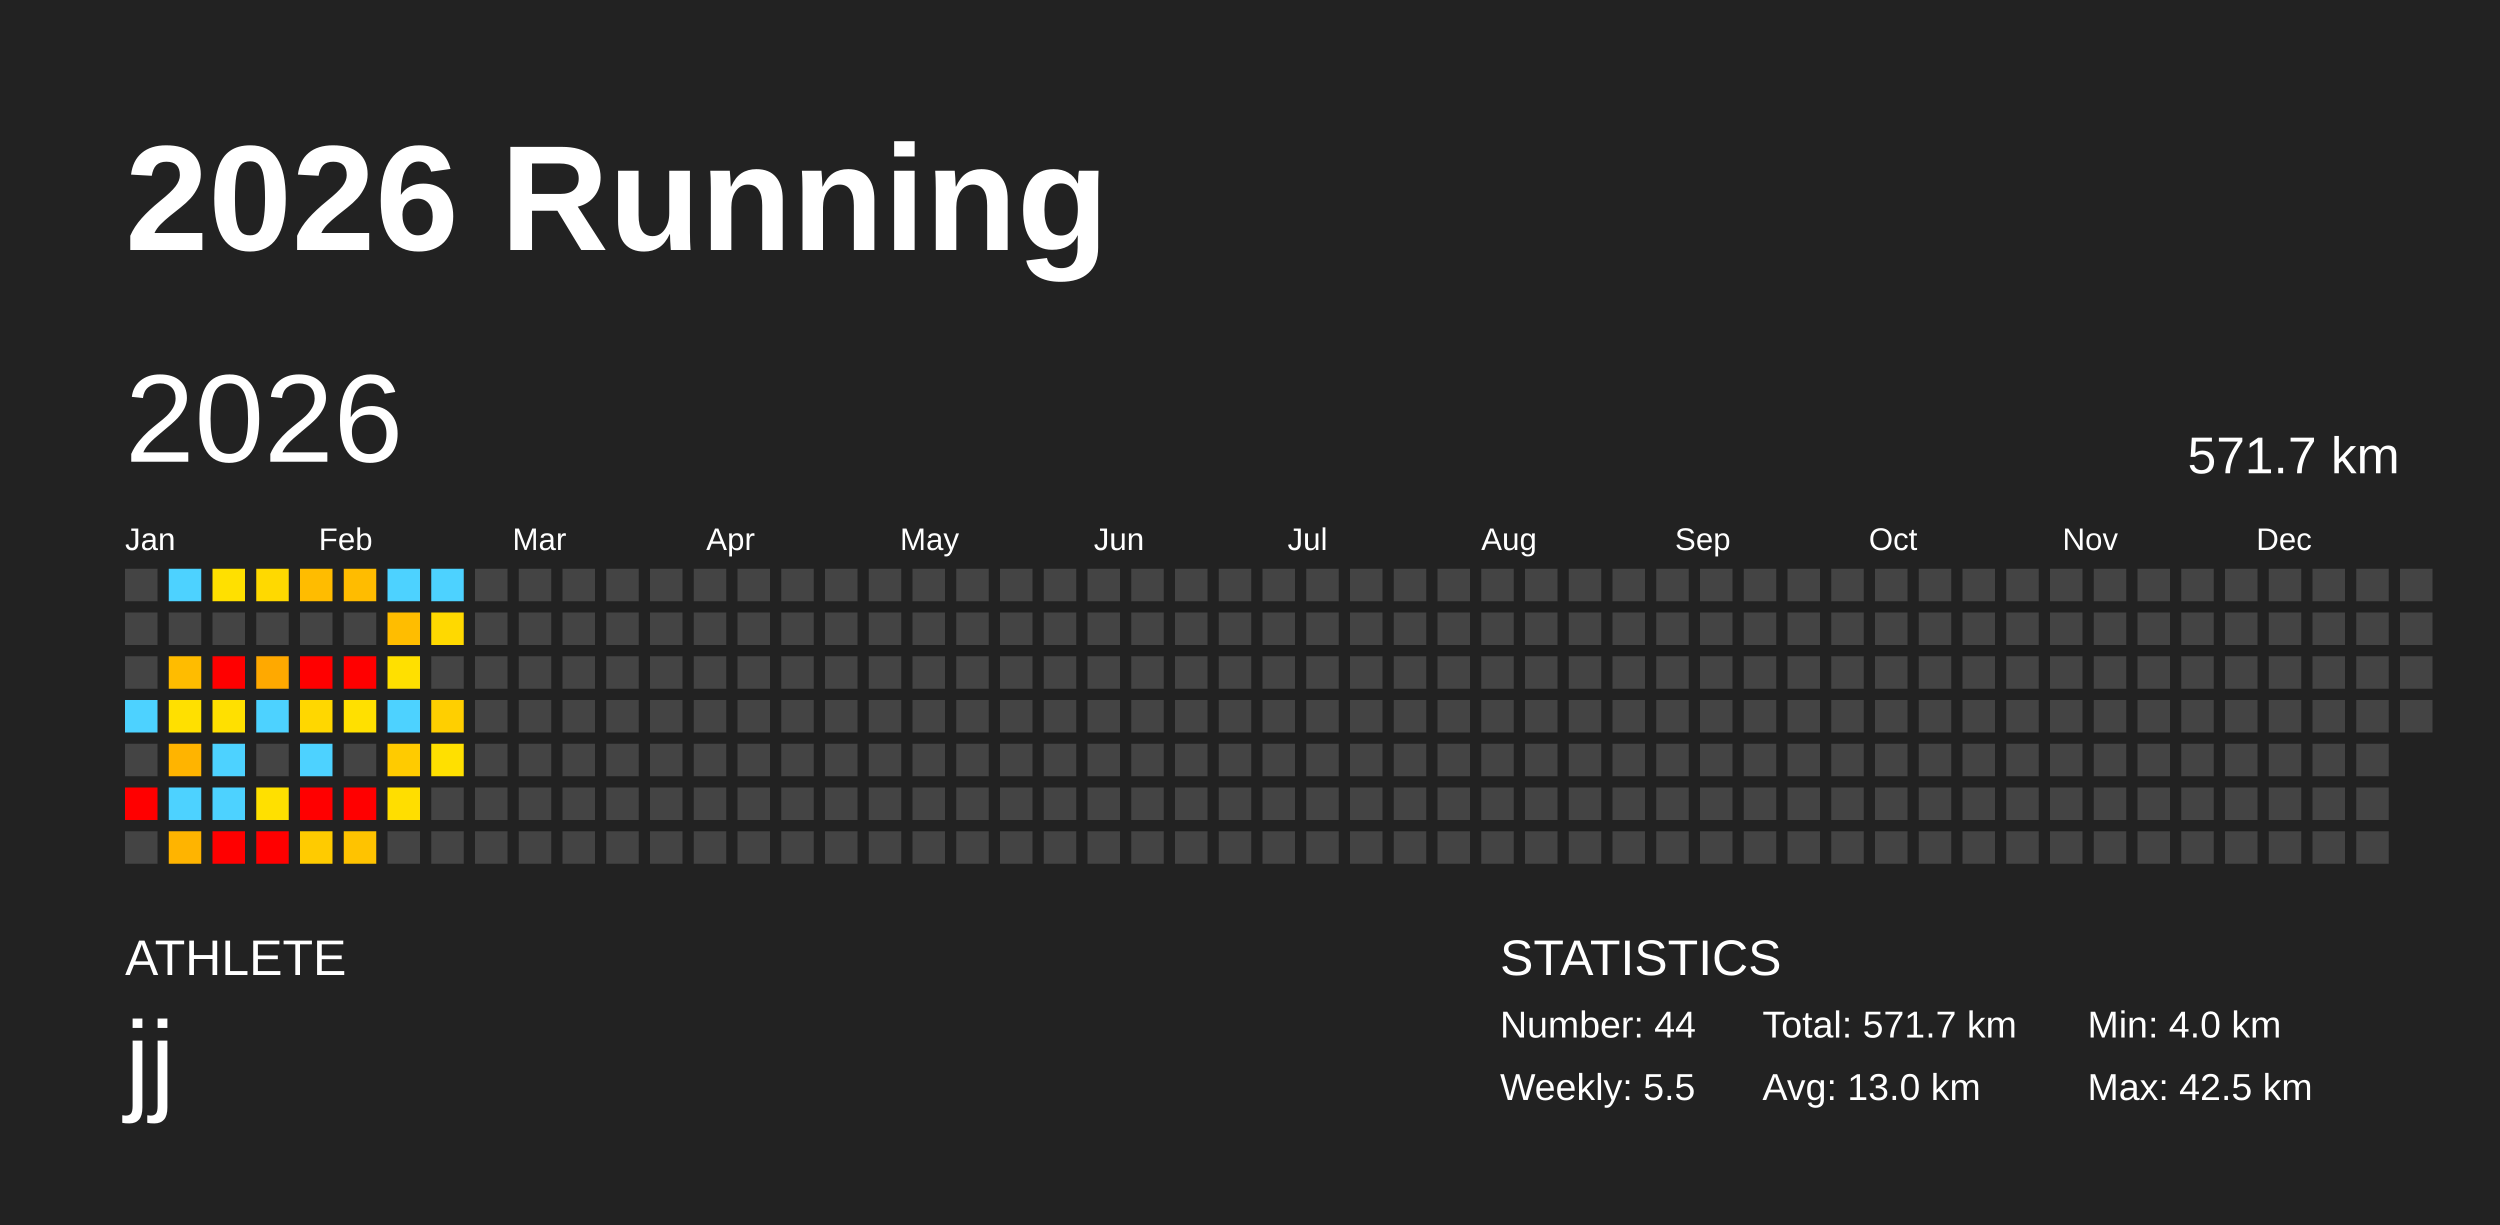
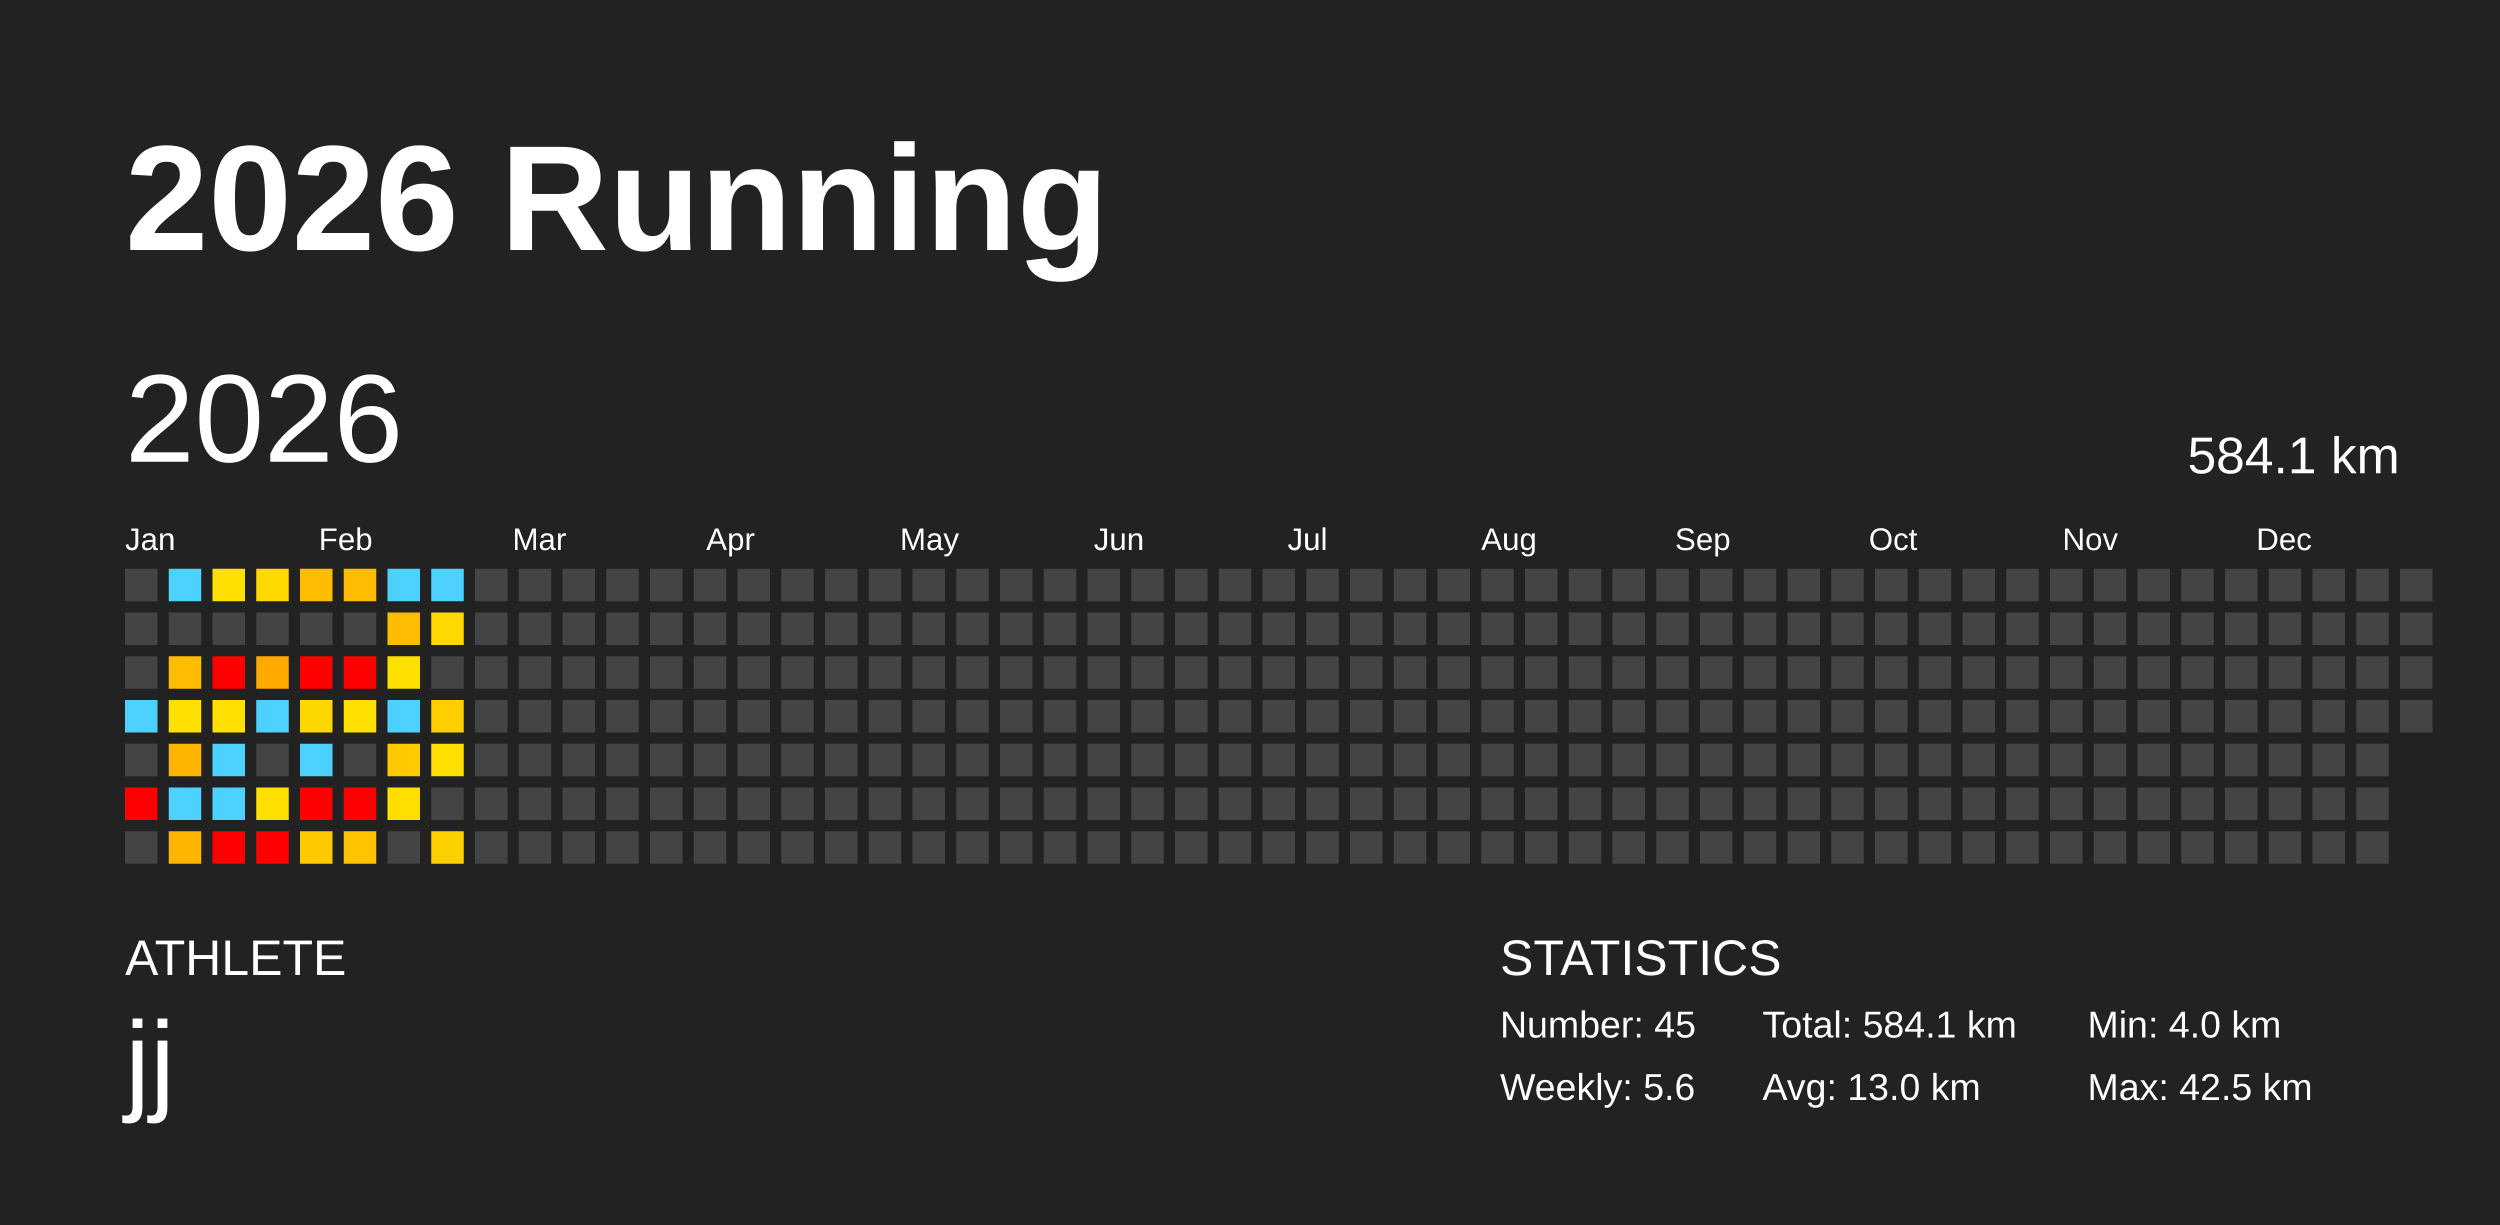
<svg xmlns="http://www.w3.org/2000/svg" baseProfile="full" height="98mm" version="1.1" viewBox="0,0,200,98" width="200mm">
  <defs />
  <rect fill="#222222" height="98" width="200" x="0" y="0" />
  <text fill="#FFFFFF" style="font-size:12px; font-family:Arial; font-weight:bold;" x="10" y="20">2026 Running</text>
  <text fill="#FFFFFF" style="font-size:4px; font-family:Arial" x="10" y="78">ATHLETE</text>
  <text fill="#FFFFFF" style="font-size:9px; font-family:Arial" x="10" y="88">jj</text>
  <text fill="#FFFFFF" style="font-size:4px; font-family:Arial" x="120" y="78">STATISTICS</text>
-   <text fill="#FFFFFF" style="font-size:3px; font-family:Arial" x="120" y="83">Number: 44</text>
-   <text fill="#FFFFFF" style="font-size:3px; font-family:Arial" x="120" y="88">Weekly: 5.5</text>
-   <text fill="#FFFFFF" style="font-size:3px; font-family:Arial" x="141" y="83">Total: 571.7 km</text>
+   <text fill="#FFFFFF" style="font-size:3px; font-family:Arial" x="120" y="83">Number: 45</text>
+   <text fill="#FFFFFF" style="font-size:3px; font-family:Arial" x="120" y="88">Weekly: 5.6</text>
+   <text fill="#FFFFFF" style="font-size:3px; font-family:Arial" x="141" y="83">Total: 584.1 km</text>
  <text fill="#FFFFFF" style="font-size:3px; font-family:Arial" x="141" y="88">Avg: 13.0 km</text>
  <text fill="#FFFFFF" style="font-size:3px; font-family:Arial" x="167" y="83">Min: 4.0 km</text>
  <text fill="#FFFFFF" style="font-size:3px; font-family:Arial" x="167" y="88">Max: 42.5 km</text>
  <text dominant-baseline="hanging" fill="#FFFFFF" style="font-size:10.0px; font-family:Arial;" x="10" y="30">2026</text>
-   <text dominant-baseline="hanging" fill="#FFFFFF" style="font-size:4.125px; font-family:Arial;" x="175" y="35">571.7 km</text>
+   <text dominant-baseline="hanging" fill="#FFFFFF" style="font-size:4.125px; font-family:Arial;" x="175" y="35">584.1 km</text>
  <text fill="#FFFFFF" style="font-size:2.5px; font-family:Arial" x="10.0" y="44">Jan</text>
  <text fill="#FFFFFF" style="font-size:2.5px; font-family:Arial" x="25.5" y="44">Feb</text>
  <text fill="#FFFFFF" style="font-size:2.5px; font-family:Arial" x="41.0" y="44">Mar</text>
  <text fill="#FFFFFF" style="font-size:2.5px; font-family:Arial" x="56.5" y="44">Apr</text>
  <text fill="#FFFFFF" style="font-size:2.5px; font-family:Arial" x="72.0" y="44">May</text>
  <text fill="#FFFFFF" style="font-size:2.5px; font-family:Arial" x="87.5" y="44">Jun</text>
  <text fill="#FFFFFF" style="font-size:2.5px; font-family:Arial" x="103.0" y="44">Jul</text>
  <text fill="#FFFFFF" style="font-size:2.5px; font-family:Arial" x="118.5" y="44">Aug</text>
  <text fill="#FFFFFF" style="font-size:2.5px; font-family:Arial" x="134.0" y="44">Sep</text>
  <text fill="#FFFFFF" style="font-size:2.5px; font-family:Arial" x="149.5" y="44">Oct</text>
  <text fill="#FFFFFF" style="font-size:2.5px; font-family:Arial" x="165.0" y="44">Nov</text>
  <text fill="#FFFFFF" style="font-size:2.5px; font-family:Arial" x="180.5" y="44">Dec</text>
  <rect fill="#444444" height="2.6" width="2.6" x="10.0" y="45.5" />
  <rect fill="#444444" height="2.6" width="2.6" x="10.0" y="49.0" />
  <rect fill="#444444" height="2.6" width="2.6" x="10.0" y="52.5" />
  <rect fill="#4dd2ff" height="2.6" width="2.6" x="10.0" y="56.0" />
  <rect fill="#444444" height="2.6" width="2.6" x="10.0" y="59.5" />
  <rect fill="red" height="2.6" width="2.6" x="10.0" y="63.0" />
  <rect fill="#444444" height="2.6" width="2.6" x="10.0" y="66.5" />
  <rect fill="#4dd2ff" height="2.6" width="2.6" x="13.5" y="45.5" />
  <rect fill="#444444" height="2.6" width="2.6" x="13.5" y="49.0" />
  <rect fill="#ffbc00" height="2.6" width="2.6" x="13.5" y="52.5" />
  <rect fill="#ffe000" height="2.6" width="2.6" x="13.5" y="56.0" />
  <rect fill="#ffb400" height="2.6" width="2.6" x="13.5" y="59.5" />
  <rect fill="#4dd2ff" height="2.6" width="2.6" x="13.5" y="63.0" />
  <rect fill="#ffb400" height="2.6" width="2.6" x="13.5" y="66.5" />
  <rect fill="#ffe000" height="2.6" width="2.6" x="17.0" y="45.5" />
  <rect fill="#444444" height="2.6" width="2.6" x="17.0" y="49.0" />
  <rect fill="red" height="2.6" width="2.6" x="17.0" y="52.5" />
  <rect fill="#ffe000" height="2.6" width="2.6" x="17.0" y="56.0" />
  <rect fill="#4dd2ff" height="2.6" width="2.6" x="17.0" y="59.5" />
  <rect fill="#4dd2ff" height="2.6" width="2.6" x="17.0" y="63.0" />
  <rect fill="red" height="2.6" width="2.6" x="17.0" y="66.5" />
  <rect fill="#ffd900" height="2.6" width="2.6" x="20.5" y="45.5" />
  <rect fill="#444444" height="2.6" width="2.6" x="20.5" y="49.0" />
  <rect fill="#ffa900" height="2.6" width="2.6" x="20.5" y="52.5" />
  <rect fill="#4dd2ff" height="2.6" width="2.6" x="20.5" y="56.0" />
  <rect fill="#444444" height="2.6" width="2.6" x="20.5" y="59.5" />
  <rect fill="#ffe000" height="2.6" width="2.6" x="20.5" y="63.0" />
  <rect fill="red" height="2.6" width="2.6" x="20.5" y="66.5" />
  <rect fill="#ffbc00" height="2.6" width="2.6" x="24.0" y="45.5" />
  <rect fill="#444444" height="2.6" width="2.6" x="24.0" y="49.0" />
  <rect fill="red" height="2.6" width="2.6" x="24.0" y="52.5" />
  <rect fill="#ffd700" height="2.6" width="2.6" x="24.0" y="56.0" />
  <rect fill="#4dd2ff" height="2.6" width="2.6" x="24.0" y="59.5" />
  <rect fill="red" height="2.6" width="2.6" x="24.0" y="63.0" />
  <rect fill="#ffcb00" height="2.6" width="2.6" x="24.0" y="66.5" />
  <rect fill="#ffbc00" height="2.6" width="2.6" x="27.5" y="45.5" />
  <rect fill="#444444" height="2.6" width="2.6" x="27.5" y="49.0" />
  <rect fill="red" height="2.6" width="2.6" x="27.5" y="52.5" />
  <rect fill="#ffe000" height="2.6" width="2.6" x="27.5" y="56.0" />
  <rect fill="#444444" height="2.6" width="2.6" x="27.5" y="59.5" />
  <rect fill="red" height="2.6" width="2.6" x="27.5" y="63.0" />
  <rect fill="#ffc300" height="2.6" width="2.6" x="27.5" y="66.5" />
  <rect fill="#4dd2ff" height="2.6" width="2.6" x="31.0" y="45.5" />
  <rect fill="#ffbd00" height="2.6" width="2.6" x="31.0" y="49.0" />
  <rect fill="#ffe000" height="2.6" width="2.6" x="31.0" y="52.5" />
  <rect fill="#4dd2ff" height="2.6" width="2.6" x="31.0" y="56.0" />
  <rect fill="#ffcb00" height="2.6" width="2.6" x="31.0" y="59.5" />
  <rect fill="#ffde00" height="2.6" width="2.6" x="31.0" y="63.0" />
  <rect fill="#444444" height="2.6" width="2.6" x="31.0" y="66.5" />
  <rect fill="#4dd2ff" height="2.6" width="2.6" x="34.5" y="45.5" />
  <rect fill="#ffd900" height="2.6" width="2.6" x="34.5" y="49.0" />
  <rect fill="#444444" height="2.6" width="2.6" x="34.5" y="52.5" />
  <rect fill="#ffcf00" height="2.6" width="2.6" x="34.5" y="56.0" />
  <rect fill="#ffe000" height="2.6" width="2.6" x="34.5" y="59.5" />
  <rect fill="#444444" height="2.6" width="2.6" x="34.5" y="63.0" />
-   <rect fill="#444444" height="2.6" width="2.6" x="34.5" y="66.5" />
+   <rect fill="#ffd000" height="2.6" width="2.6" x="34.5" y="66.5" />
  <rect fill="#444444" height="2.6" width="2.6" x="38.0" y="45.5" />
  <rect fill="#444444" height="2.6" width="2.6" x="38.0" y="49.0" />
  <rect fill="#444444" height="2.6" width="2.6" x="38.0" y="52.5" />
  <rect fill="#444444" height="2.6" width="2.6" x="38.0" y="56.0" />
  <rect fill="#444444" height="2.6" width="2.6" x="38.0" y="59.5" />
  <rect fill="#444444" height="2.6" width="2.6" x="38.0" y="63.0" />
  <rect fill="#444444" height="2.6" width="2.6" x="38.0" y="66.5" />
  <rect fill="#444444" height="2.6" width="2.6" x="41.5" y="45.5" />
  <rect fill="#444444" height="2.6" width="2.6" x="41.5" y="49.0" />
  <rect fill="#444444" height="2.6" width="2.6" x="41.5" y="52.5" />
  <rect fill="#444444" height="2.6" width="2.6" x="41.5" y="56.0" />
  <rect fill="#444444" height="2.6" width="2.6" x="41.5" y="59.5" />
  <rect fill="#444444" height="2.6" width="2.6" x="41.5" y="63.0" />
  <rect fill="#444444" height="2.6" width="2.6" x="41.5" y="66.5" />
  <rect fill="#444444" height="2.6" width="2.6" x="45.0" y="45.5" />
  <rect fill="#444444" height="2.6" width="2.6" x="45.0" y="49.0" />
  <rect fill="#444444" height="2.6" width="2.6" x="45.0" y="52.5" />
  <rect fill="#444444" height="2.6" width="2.6" x="45.0" y="56.0" />
  <rect fill="#444444" height="2.6" width="2.6" x="45.0" y="59.5" />
  <rect fill="#444444" height="2.6" width="2.6" x="45.0" y="63.0" />
  <rect fill="#444444" height="2.6" width="2.6" x="45.0" y="66.5" />
  <rect fill="#444444" height="2.6" width="2.6" x="48.5" y="45.5" />
  <rect fill="#444444" height="2.6" width="2.6" x="48.5" y="49.0" />
  <rect fill="#444444" height="2.6" width="2.6" x="48.5" y="52.5" />
  <rect fill="#444444" height="2.6" width="2.6" x="48.5" y="56.0" />
  <rect fill="#444444" height="2.6" width="2.6" x="48.5" y="59.5" />
  <rect fill="#444444" height="2.6" width="2.6" x="48.5" y="63.0" />
  <rect fill="#444444" height="2.6" width="2.6" x="48.5" y="66.5" />
  <rect fill="#444444" height="2.6" width="2.6" x="52.0" y="45.5" />
  <rect fill="#444444" height="2.6" width="2.6" x="52.0" y="49.0" />
  <rect fill="#444444" height="2.6" width="2.6" x="52.0" y="52.5" />
  <rect fill="#444444" height="2.6" width="2.6" x="52.0" y="56.0" />
  <rect fill="#444444" height="2.6" width="2.6" x="52.0" y="59.5" />
  <rect fill="#444444" height="2.6" width="2.6" x="52.0" y="63.0" />
  <rect fill="#444444" height="2.6" width="2.6" x="52.0" y="66.5" />
  <rect fill="#444444" height="2.6" width="2.6" x="55.5" y="45.5" />
  <rect fill="#444444" height="2.6" width="2.6" x="55.5" y="49.0" />
  <rect fill="#444444" height="2.6" width="2.6" x="55.5" y="52.5" />
  <rect fill="#444444" height="2.6" width="2.6" x="55.5" y="56.0" />
  <rect fill="#444444" height="2.6" width="2.6" x="55.5" y="59.5" />
  <rect fill="#444444" height="2.6" width="2.6" x="55.5" y="63.0" />
  <rect fill="#444444" height="2.6" width="2.6" x="55.5" y="66.5" />
  <rect fill="#444444" height="2.6" width="2.6" x="59.0" y="45.5" />
  <rect fill="#444444" height="2.6" width="2.6" x="59.0" y="49.0" />
  <rect fill="#444444" height="2.6" width="2.6" x="59.0" y="52.5" />
  <rect fill="#444444" height="2.6" width="2.6" x="59.0" y="56.0" />
  <rect fill="#444444" height="2.6" width="2.6" x="59.0" y="59.5" />
  <rect fill="#444444" height="2.6" width="2.6" x="59.0" y="63.0" />
  <rect fill="#444444" height="2.6" width="2.6" x="59.0" y="66.5" />
  <rect fill="#444444" height="2.6" width="2.6" x="62.5" y="45.5" />
  <rect fill="#444444" height="2.6" width="2.6" x="62.5" y="49.0" />
  <rect fill="#444444" height="2.6" width="2.6" x="62.5" y="52.5" />
  <rect fill="#444444" height="2.6" width="2.6" x="62.5" y="56.0" />
  <rect fill="#444444" height="2.6" width="2.6" x="62.5" y="59.5" />
  <rect fill="#444444" height="2.6" width="2.6" x="62.5" y="63.0" />
  <rect fill="#444444" height="2.6" width="2.6" x="62.5" y="66.5" />
  <rect fill="#444444" height="2.6" width="2.6" x="66.0" y="45.5" />
  <rect fill="#444444" height="2.6" width="2.6" x="66.0" y="49.0" />
  <rect fill="#444444" height="2.6" width="2.6" x="66.0" y="52.5" />
  <rect fill="#444444" height="2.6" width="2.6" x="66.0" y="56.0" />
  <rect fill="#444444" height="2.6" width="2.6" x="66.0" y="59.5" />
  <rect fill="#444444" height="2.6" width="2.6" x="66.0" y="63.0" />
  <rect fill="#444444" height="2.6" width="2.6" x="66.0" y="66.5" />
  <rect fill="#444444" height="2.6" width="2.6" x="69.5" y="45.5" />
  <rect fill="#444444" height="2.6" width="2.6" x="69.5" y="49.0" />
  <rect fill="#444444" height="2.6" width="2.6" x="69.5" y="52.5" />
  <rect fill="#444444" height="2.6" width="2.6" x="69.5" y="56.0" />
  <rect fill="#444444" height="2.6" width="2.6" x="69.5" y="59.5" />
  <rect fill="#444444" height="2.6" width="2.6" x="69.5" y="63.0" />
  <rect fill="#444444" height="2.6" width="2.6" x="69.5" y="66.5" />
  <rect fill="#444444" height="2.6" width="2.6" x="73.0" y="45.5" />
  <rect fill="#444444" height="2.6" width="2.6" x="73.0" y="49.0" />
  <rect fill="#444444" height="2.6" width="2.6" x="73.0" y="52.5" />
  <rect fill="#444444" height="2.6" width="2.6" x="73.0" y="56.0" />
  <rect fill="#444444" height="2.6" width="2.6" x="73.0" y="59.5" />
  <rect fill="#444444" height="2.6" width="2.6" x="73.0" y="63.0" />
  <rect fill="#444444" height="2.6" width="2.6" x="73.0" y="66.5" />
  <rect fill="#444444" height="2.6" width="2.6" x="76.5" y="45.5" />
  <rect fill="#444444" height="2.6" width="2.6" x="76.5" y="49.0" />
  <rect fill="#444444" height="2.6" width="2.6" x="76.5" y="52.5" />
  <rect fill="#444444" height="2.6" width="2.6" x="76.5" y="56.0" />
  <rect fill="#444444" height="2.6" width="2.6" x="76.5" y="59.5" />
  <rect fill="#444444" height="2.6" width="2.6" x="76.5" y="63.0" />
  <rect fill="#444444" height="2.6" width="2.6" x="76.5" y="66.5" />
  <rect fill="#444444" height="2.6" width="2.6" x="80.0" y="45.5" />
  <rect fill="#444444" height="2.6" width="2.6" x="80.0" y="49.0" />
  <rect fill="#444444" height="2.6" width="2.6" x="80.0" y="52.5" />
  <rect fill="#444444" height="2.6" width="2.6" x="80.0" y="56.0" />
  <rect fill="#444444" height="2.6" width="2.6" x="80.0" y="59.5" />
  <rect fill="#444444" height="2.6" width="2.6" x="80.0" y="63.0" />
  <rect fill="#444444" height="2.6" width="2.6" x="80.0" y="66.5" />
  <rect fill="#444444" height="2.6" width="2.6" x="83.5" y="45.5" />
  <rect fill="#444444" height="2.6" width="2.6" x="83.5" y="49.0" />
  <rect fill="#444444" height="2.6" width="2.6" x="83.5" y="52.5" />
  <rect fill="#444444" height="2.6" width="2.6" x="83.5" y="56.0" />
  <rect fill="#444444" height="2.6" width="2.6" x="83.5" y="59.5" />
  <rect fill="#444444" height="2.6" width="2.6" x="83.5" y="63.0" />
  <rect fill="#444444" height="2.6" width="2.6" x="83.5" y="66.5" />
  <rect fill="#444444" height="2.6" width="2.6" x="87.0" y="45.5" />
  <rect fill="#444444" height="2.6" width="2.6" x="87.0" y="49.0" />
  <rect fill="#444444" height="2.6" width="2.6" x="87.0" y="52.5" />
  <rect fill="#444444" height="2.6" width="2.6" x="87.0" y="56.0" />
  <rect fill="#444444" height="2.6" width="2.6" x="87.0" y="59.5" />
  <rect fill="#444444" height="2.6" width="2.6" x="87.0" y="63.0" />
  <rect fill="#444444" height="2.6" width="2.6" x="87.0" y="66.5" />
  <rect fill="#444444" height="2.6" width="2.6" x="90.5" y="45.5" />
  <rect fill="#444444" height="2.6" width="2.6" x="90.5" y="49.0" />
  <rect fill="#444444" height="2.6" width="2.6" x="90.5" y="52.5" />
  <rect fill="#444444" height="2.6" width="2.6" x="90.5" y="56.0" />
  <rect fill="#444444" height="2.6" width="2.6" x="90.5" y="59.5" />
  <rect fill="#444444" height="2.6" width="2.6" x="90.5" y="63.0" />
  <rect fill="#444444" height="2.6" width="2.6" x="90.5" y="66.5" />
  <rect fill="#444444" height="2.6" width="2.6" x="94.0" y="45.5" />
  <rect fill="#444444" height="2.6" width="2.6" x="94.0" y="49.0" />
  <rect fill="#444444" height="2.6" width="2.6" x="94.0" y="52.5" />
  <rect fill="#444444" height="2.6" width="2.6" x="94.0" y="56.0" />
  <rect fill="#444444" height="2.6" width="2.6" x="94.0" y="59.5" />
  <rect fill="#444444" height="2.6" width="2.6" x="94.0" y="63.0" />
  <rect fill="#444444" height="2.6" width="2.6" x="94.0" y="66.5" />
  <rect fill="#444444" height="2.6" width="2.6" x="97.5" y="45.5" />
  <rect fill="#444444" height="2.6" width="2.6" x="97.5" y="49.0" />
  <rect fill="#444444" height="2.6" width="2.6" x="97.5" y="52.5" />
  <rect fill="#444444" height="2.6" width="2.6" x="97.5" y="56.0" />
  <rect fill="#444444" height="2.6" width="2.6" x="97.5" y="59.5" />
  <rect fill="#444444" height="2.6" width="2.6" x="97.5" y="63.0" />
  <rect fill="#444444" height="2.6" width="2.6" x="97.5" y="66.5" />
  <rect fill="#444444" height="2.6" width="2.6" x="101.0" y="45.5" />
  <rect fill="#444444" height="2.6" width="2.6" x="101.0" y="49.0" />
  <rect fill="#444444" height="2.6" width="2.6" x="101.0" y="52.5" />
  <rect fill="#444444" height="2.6" width="2.6" x="101.0" y="56.0" />
  <rect fill="#444444" height="2.6" width="2.6" x="101.0" y="59.5" />
  <rect fill="#444444" height="2.6" width="2.6" x="101.0" y="63.0" />
  <rect fill="#444444" height="2.6" width="2.6" x="101.0" y="66.5" />
  <rect fill="#444444" height="2.6" width="2.6" x="104.5" y="45.5" />
  <rect fill="#444444" height="2.6" width="2.6" x="104.5" y="49.0" />
  <rect fill="#444444" height="2.6" width="2.6" x="104.5" y="52.5" />
  <rect fill="#444444" height="2.6" width="2.6" x="104.5" y="56.0" />
  <rect fill="#444444" height="2.6" width="2.6" x="104.5" y="59.5" />
  <rect fill="#444444" height="2.6" width="2.6" x="104.5" y="63.0" />
  <rect fill="#444444" height="2.6" width="2.6" x="104.5" y="66.5" />
  <rect fill="#444444" height="2.6" width="2.6" x="108.0" y="45.5" />
  <rect fill="#444444" height="2.6" width="2.6" x="108.0" y="49.0" />
  <rect fill="#444444" height="2.6" width="2.6" x="108.0" y="52.5" />
  <rect fill="#444444" height="2.6" width="2.6" x="108.0" y="56.0" />
  <rect fill="#444444" height="2.6" width="2.6" x="108.0" y="59.5" />
  <rect fill="#444444" height="2.6" width="2.6" x="108.0" y="63.0" />
  <rect fill="#444444" height="2.6" width="2.6" x="108.0" y="66.5" />
  <rect fill="#444444" height="2.6" width="2.6" x="111.5" y="45.5" />
  <rect fill="#444444" height="2.6" width="2.6" x="111.5" y="49.0" />
  <rect fill="#444444" height="2.6" width="2.6" x="111.5" y="52.5" />
  <rect fill="#444444" height="2.6" width="2.6" x="111.5" y="56.0" />
  <rect fill="#444444" height="2.6" width="2.6" x="111.5" y="59.5" />
  <rect fill="#444444" height="2.6" width="2.6" x="111.5" y="63.0" />
  <rect fill="#444444" height="2.6" width="2.6" x="111.5" y="66.5" />
  <rect fill="#444444" height="2.6" width="2.6" x="115.0" y="45.5" />
  <rect fill="#444444" height="2.6" width="2.6" x="115.0" y="49.0" />
  <rect fill="#444444" height="2.6" width="2.6" x="115.0" y="52.5" />
  <rect fill="#444444" height="2.6" width="2.6" x="115.0" y="56.0" />
  <rect fill="#444444" height="2.6" width="2.6" x="115.0" y="59.5" />
  <rect fill="#444444" height="2.6" width="2.6" x="115.0" y="63.0" />
  <rect fill="#444444" height="2.6" width="2.6" x="115.0" y="66.5" />
  <rect fill="#444444" height="2.6" width="2.6" x="118.5" y="45.5" />
  <rect fill="#444444" height="2.6" width="2.6" x="118.5" y="49.0" />
  <rect fill="#444444" height="2.6" width="2.6" x="118.5" y="52.5" />
  <rect fill="#444444" height="2.6" width="2.6" x="118.5" y="56.0" />
  <rect fill="#444444" height="2.6" width="2.6" x="118.5" y="59.5" />
  <rect fill="#444444" height="2.6" width="2.6" x="118.5" y="63.0" />
  <rect fill="#444444" height="2.6" width="2.6" x="118.5" y="66.5" />
  <rect fill="#444444" height="2.6" width="2.6" x="122.0" y="45.5" />
  <rect fill="#444444" height="2.6" width="2.6" x="122.0" y="49.0" />
  <rect fill="#444444" height="2.6" width="2.6" x="122.0" y="52.5" />
  <rect fill="#444444" height="2.6" width="2.6" x="122.0" y="56.0" />
  <rect fill="#444444" height="2.6" width="2.6" x="122.0" y="59.5" />
  <rect fill="#444444" height="2.6" width="2.6" x="122.0" y="63.0" />
  <rect fill="#444444" height="2.6" width="2.6" x="122.0" y="66.5" />
  <rect fill="#444444" height="2.6" width="2.6" x="125.5" y="45.5" />
  <rect fill="#444444" height="2.6" width="2.6" x="125.5" y="49.0" />
  <rect fill="#444444" height="2.6" width="2.6" x="125.5" y="52.5" />
  <rect fill="#444444" height="2.6" width="2.6" x="125.5" y="56.0" />
  <rect fill="#444444" height="2.6" width="2.6" x="125.5" y="59.5" />
  <rect fill="#444444" height="2.6" width="2.6" x="125.5" y="63.0" />
  <rect fill="#444444" height="2.6" width="2.6" x="125.5" y="66.5" />
  <rect fill="#444444" height="2.6" width="2.6" x="129.0" y="45.5" />
  <rect fill="#444444" height="2.6" width="2.6" x="129.0" y="49.0" />
  <rect fill="#444444" height="2.6" width="2.6" x="129.0" y="52.5" />
  <rect fill="#444444" height="2.6" width="2.6" x="129.0" y="56.0" />
  <rect fill="#444444" height="2.6" width="2.6" x="129.0" y="59.5" />
  <rect fill="#444444" height="2.6" width="2.6" x="129.0" y="63.0" />
  <rect fill="#444444" height="2.6" width="2.6" x="129.0" y="66.5" />
  <rect fill="#444444" height="2.6" width="2.6" x="132.5" y="45.5" />
  <rect fill="#444444" height="2.6" width="2.6" x="132.5" y="49.0" />
  <rect fill="#444444" height="2.6" width="2.6" x="132.5" y="52.5" />
  <rect fill="#444444" height="2.6" width="2.6" x="132.5" y="56.0" />
  <rect fill="#444444" height="2.6" width="2.6" x="132.5" y="59.5" />
  <rect fill="#444444" height="2.6" width="2.6" x="132.5" y="63.0" />
  <rect fill="#444444" height="2.6" width="2.6" x="132.5" y="66.5" />
  <rect fill="#444444" height="2.6" width="2.6" x="136.0" y="45.5" />
  <rect fill="#444444" height="2.6" width="2.6" x="136.0" y="49.0" />
  <rect fill="#444444" height="2.6" width="2.6" x="136.0" y="52.5" />
  <rect fill="#444444" height="2.6" width="2.6" x="136.0" y="56.0" />
  <rect fill="#444444" height="2.6" width="2.6" x="136.0" y="59.5" />
  <rect fill="#444444" height="2.6" width="2.6" x="136.0" y="63.0" />
  <rect fill="#444444" height="2.6" width="2.6" x="136.0" y="66.5" />
  <rect fill="#444444" height="2.6" width="2.6" x="139.5" y="45.5" />
  <rect fill="#444444" height="2.6" width="2.6" x="139.5" y="49.0" />
  <rect fill="#444444" height="2.6" width="2.6" x="139.5" y="52.5" />
  <rect fill="#444444" height="2.6" width="2.6" x="139.5" y="56.0" />
  <rect fill="#444444" height="2.6" width="2.6" x="139.5" y="59.5" />
  <rect fill="#444444" height="2.6" width="2.6" x="139.5" y="63.0" />
  <rect fill="#444444" height="2.6" width="2.6" x="139.5" y="66.5" />
  <rect fill="#444444" height="2.6" width="2.6" x="143.0" y="45.5" />
  <rect fill="#444444" height="2.6" width="2.6" x="143.0" y="49.0" />
  <rect fill="#444444" height="2.6" width="2.6" x="143.0" y="52.5" />
  <rect fill="#444444" height="2.6" width="2.6" x="143.0" y="56.0" />
  <rect fill="#444444" height="2.6" width="2.6" x="143.0" y="59.5" />
  <rect fill="#444444" height="2.6" width="2.6" x="143.0" y="63.0" />
  <rect fill="#444444" height="2.6" width="2.6" x="143.0" y="66.5" />
  <rect fill="#444444" height="2.6" width="2.6" x="146.5" y="45.5" />
  <rect fill="#444444" height="2.6" width="2.6" x="146.5" y="49.0" />
  <rect fill="#444444" height="2.6" width="2.6" x="146.5" y="52.5" />
  <rect fill="#444444" height="2.6" width="2.6" x="146.5" y="56.0" />
  <rect fill="#444444" height="2.6" width="2.6" x="146.5" y="59.5" />
  <rect fill="#444444" height="2.6" width="2.6" x="146.5" y="63.0" />
  <rect fill="#444444" height="2.6" width="2.6" x="146.5" y="66.5" />
  <rect fill="#444444" height="2.6" width="2.6" x="150.0" y="45.5" />
  <rect fill="#444444" height="2.6" width="2.6" x="150.0" y="49.0" />
  <rect fill="#444444" height="2.6" width="2.6" x="150.0" y="52.5" />
  <rect fill="#444444" height="2.6" width="2.6" x="150.0" y="56.0" />
  <rect fill="#444444" height="2.6" width="2.6" x="150.0" y="59.5" />
  <rect fill="#444444" height="2.6" width="2.6" x="150.0" y="63.0" />
  <rect fill="#444444" height="2.6" width="2.6" x="150.0" y="66.5" />
  <rect fill="#444444" height="2.6" width="2.6" x="153.5" y="45.5" />
  <rect fill="#444444" height="2.6" width="2.6" x="153.5" y="49.0" />
  <rect fill="#444444" height="2.6" width="2.6" x="153.5" y="52.5" />
  <rect fill="#444444" height="2.6" width="2.6" x="153.5" y="56.0" />
  <rect fill="#444444" height="2.6" width="2.6" x="153.5" y="59.5" />
  <rect fill="#444444" height="2.6" width="2.6" x="153.5" y="63.0" />
  <rect fill="#444444" height="2.6" width="2.6" x="153.5" y="66.5" />
  <rect fill="#444444" height="2.6" width="2.6" x="157.0" y="45.5" />
  <rect fill="#444444" height="2.6" width="2.6" x="157.0" y="49.0" />
  <rect fill="#444444" height="2.6" width="2.6" x="157.0" y="52.5" />
  <rect fill="#444444" height="2.6" width="2.6" x="157.0" y="56.0" />
  <rect fill="#444444" height="2.6" width="2.6" x="157.0" y="59.5" />
  <rect fill="#444444" height="2.6" width="2.6" x="157.0" y="63.0" />
  <rect fill="#444444" height="2.6" width="2.6" x="157.0" y="66.5" />
  <rect fill="#444444" height="2.6" width="2.6" x="160.5" y="45.5" />
  <rect fill="#444444" height="2.6" width="2.6" x="160.5" y="49.0" />
  <rect fill="#444444" height="2.6" width="2.6" x="160.5" y="52.5" />
  <rect fill="#444444" height="2.6" width="2.6" x="160.5" y="56.0" />
  <rect fill="#444444" height="2.6" width="2.6" x="160.5" y="59.5" />
  <rect fill="#444444" height="2.6" width="2.6" x="160.5" y="63.0" />
  <rect fill="#444444" height="2.6" width="2.6" x="160.5" y="66.5" />
  <rect fill="#444444" height="2.6" width="2.6" x="164.0" y="45.5" />
  <rect fill="#444444" height="2.6" width="2.6" x="164.0" y="49.0" />
  <rect fill="#444444" height="2.6" width="2.6" x="164.0" y="52.5" />
  <rect fill="#444444" height="2.6" width="2.6" x="164.0" y="56.0" />
  <rect fill="#444444" height="2.6" width="2.6" x="164.0" y="59.5" />
  <rect fill="#444444" height="2.6" width="2.6" x="164.0" y="63.0" />
  <rect fill="#444444" height="2.6" width="2.6" x="164.0" y="66.5" />
  <rect fill="#444444" height="2.6" width="2.6" x="167.5" y="45.5" />
  <rect fill="#444444" height="2.6" width="2.6" x="167.5" y="49.0" />
  <rect fill="#444444" height="2.6" width="2.6" x="167.5" y="52.5" />
  <rect fill="#444444" height="2.6" width="2.6" x="167.5" y="56.0" />
  <rect fill="#444444" height="2.6" width="2.6" x="167.5" y="59.5" />
  <rect fill="#444444" height="2.6" width="2.6" x="167.5" y="63.0" />
  <rect fill="#444444" height="2.6" width="2.6" x="167.5" y="66.5" />
  <rect fill="#444444" height="2.6" width="2.6" x="171.0" y="45.5" />
  <rect fill="#444444" height="2.6" width="2.6" x="171.0" y="49.0" />
  <rect fill="#444444" height="2.6" width="2.6" x="171.0" y="52.5" />
  <rect fill="#444444" height="2.6" width="2.6" x="171.0" y="56.0" />
  <rect fill="#444444" height="2.6" width="2.6" x="171.0" y="59.5" />
  <rect fill="#444444" height="2.6" width="2.6" x="171.0" y="63.0" />
  <rect fill="#444444" height="2.6" width="2.6" x="171.0" y="66.5" />
  <rect fill="#444444" height="2.6" width="2.6" x="174.5" y="45.5" />
  <rect fill="#444444" height="2.6" width="2.6" x="174.5" y="49.0" />
  <rect fill="#444444" height="2.6" width="2.6" x="174.5" y="52.5" />
  <rect fill="#444444" height="2.6" width="2.6" x="174.5" y="56.0" />
  <rect fill="#444444" height="2.6" width="2.6" x="174.5" y="59.5" />
  <rect fill="#444444" height="2.6" width="2.6" x="174.5" y="63.0" />
  <rect fill="#444444" height="2.6" width="2.6" x="174.5" y="66.5" />
  <rect fill="#444444" height="2.6" width="2.6" x="178.0" y="45.5" />
  <rect fill="#444444" height="2.6" width="2.6" x="178.0" y="49.0" />
  <rect fill="#444444" height="2.6" width="2.6" x="178.0" y="52.5" />
  <rect fill="#444444" height="2.6" width="2.6" x="178.0" y="56.0" />
  <rect fill="#444444" height="2.6" width="2.6" x="178.0" y="59.5" />
  <rect fill="#444444" height="2.6" width="2.6" x="178.0" y="63.0" />
  <rect fill="#444444" height="2.6" width="2.6" x="178.0" y="66.5" />
  <rect fill="#444444" height="2.6" width="2.6" x="181.5" y="45.5" />
  <rect fill="#444444" height="2.6" width="2.6" x="181.5" y="49.0" />
  <rect fill="#444444" height="2.6" width="2.6" x="181.5" y="52.5" />
  <rect fill="#444444" height="2.6" width="2.6" x="181.5" y="56.0" />
  <rect fill="#444444" height="2.6" width="2.6" x="181.5" y="59.5" />
  <rect fill="#444444" height="2.6" width="2.6" x="181.5" y="63.0" />
  <rect fill="#444444" height="2.6" width="2.6" x="181.5" y="66.5" />
  <rect fill="#444444" height="2.6" width="2.6" x="185.0" y="45.5" />
  <rect fill="#444444" height="2.6" width="2.6" x="185.0" y="49.0" />
  <rect fill="#444444" height="2.6" width="2.6" x="185.0" y="52.5" />
  <rect fill="#444444" height="2.6" width="2.6" x="185.0" y="56.0" />
  <rect fill="#444444" height="2.6" width="2.6" x="185.0" y="59.5" />
  <rect fill="#444444" height="2.6" width="2.6" x="185.0" y="63.0" />
  <rect fill="#444444" height="2.6" width="2.6" x="185.0" y="66.5" />
  <rect fill="#444444" height="2.6" width="2.6" x="188.5" y="45.5" />
  <rect fill="#444444" height="2.6" width="2.6" x="188.5" y="49.0" />
  <rect fill="#444444" height="2.6" width="2.6" x="188.5" y="52.5" />
  <rect fill="#444444" height="2.6" width="2.6" x="188.5" y="56.0" />
  <rect fill="#444444" height="2.6" width="2.6" x="188.5" y="59.5" />
  <rect fill="#444444" height="2.6" width="2.6" x="188.5" y="63.0" />
  <rect fill="#444444" height="2.6" width="2.6" x="188.5" y="66.5" />
  <rect fill="#444444" height="2.6" width="2.6" x="192.0" y="45.5" />
  <rect fill="#444444" height="2.6" width="2.6" x="192.0" y="49.0" />
  <rect fill="#444444" height="2.6" width="2.6" x="192.0" y="52.5" />
  <rect fill="#444444" height="2.6" width="2.6" x="192.0" y="56.0" />
</svg>
